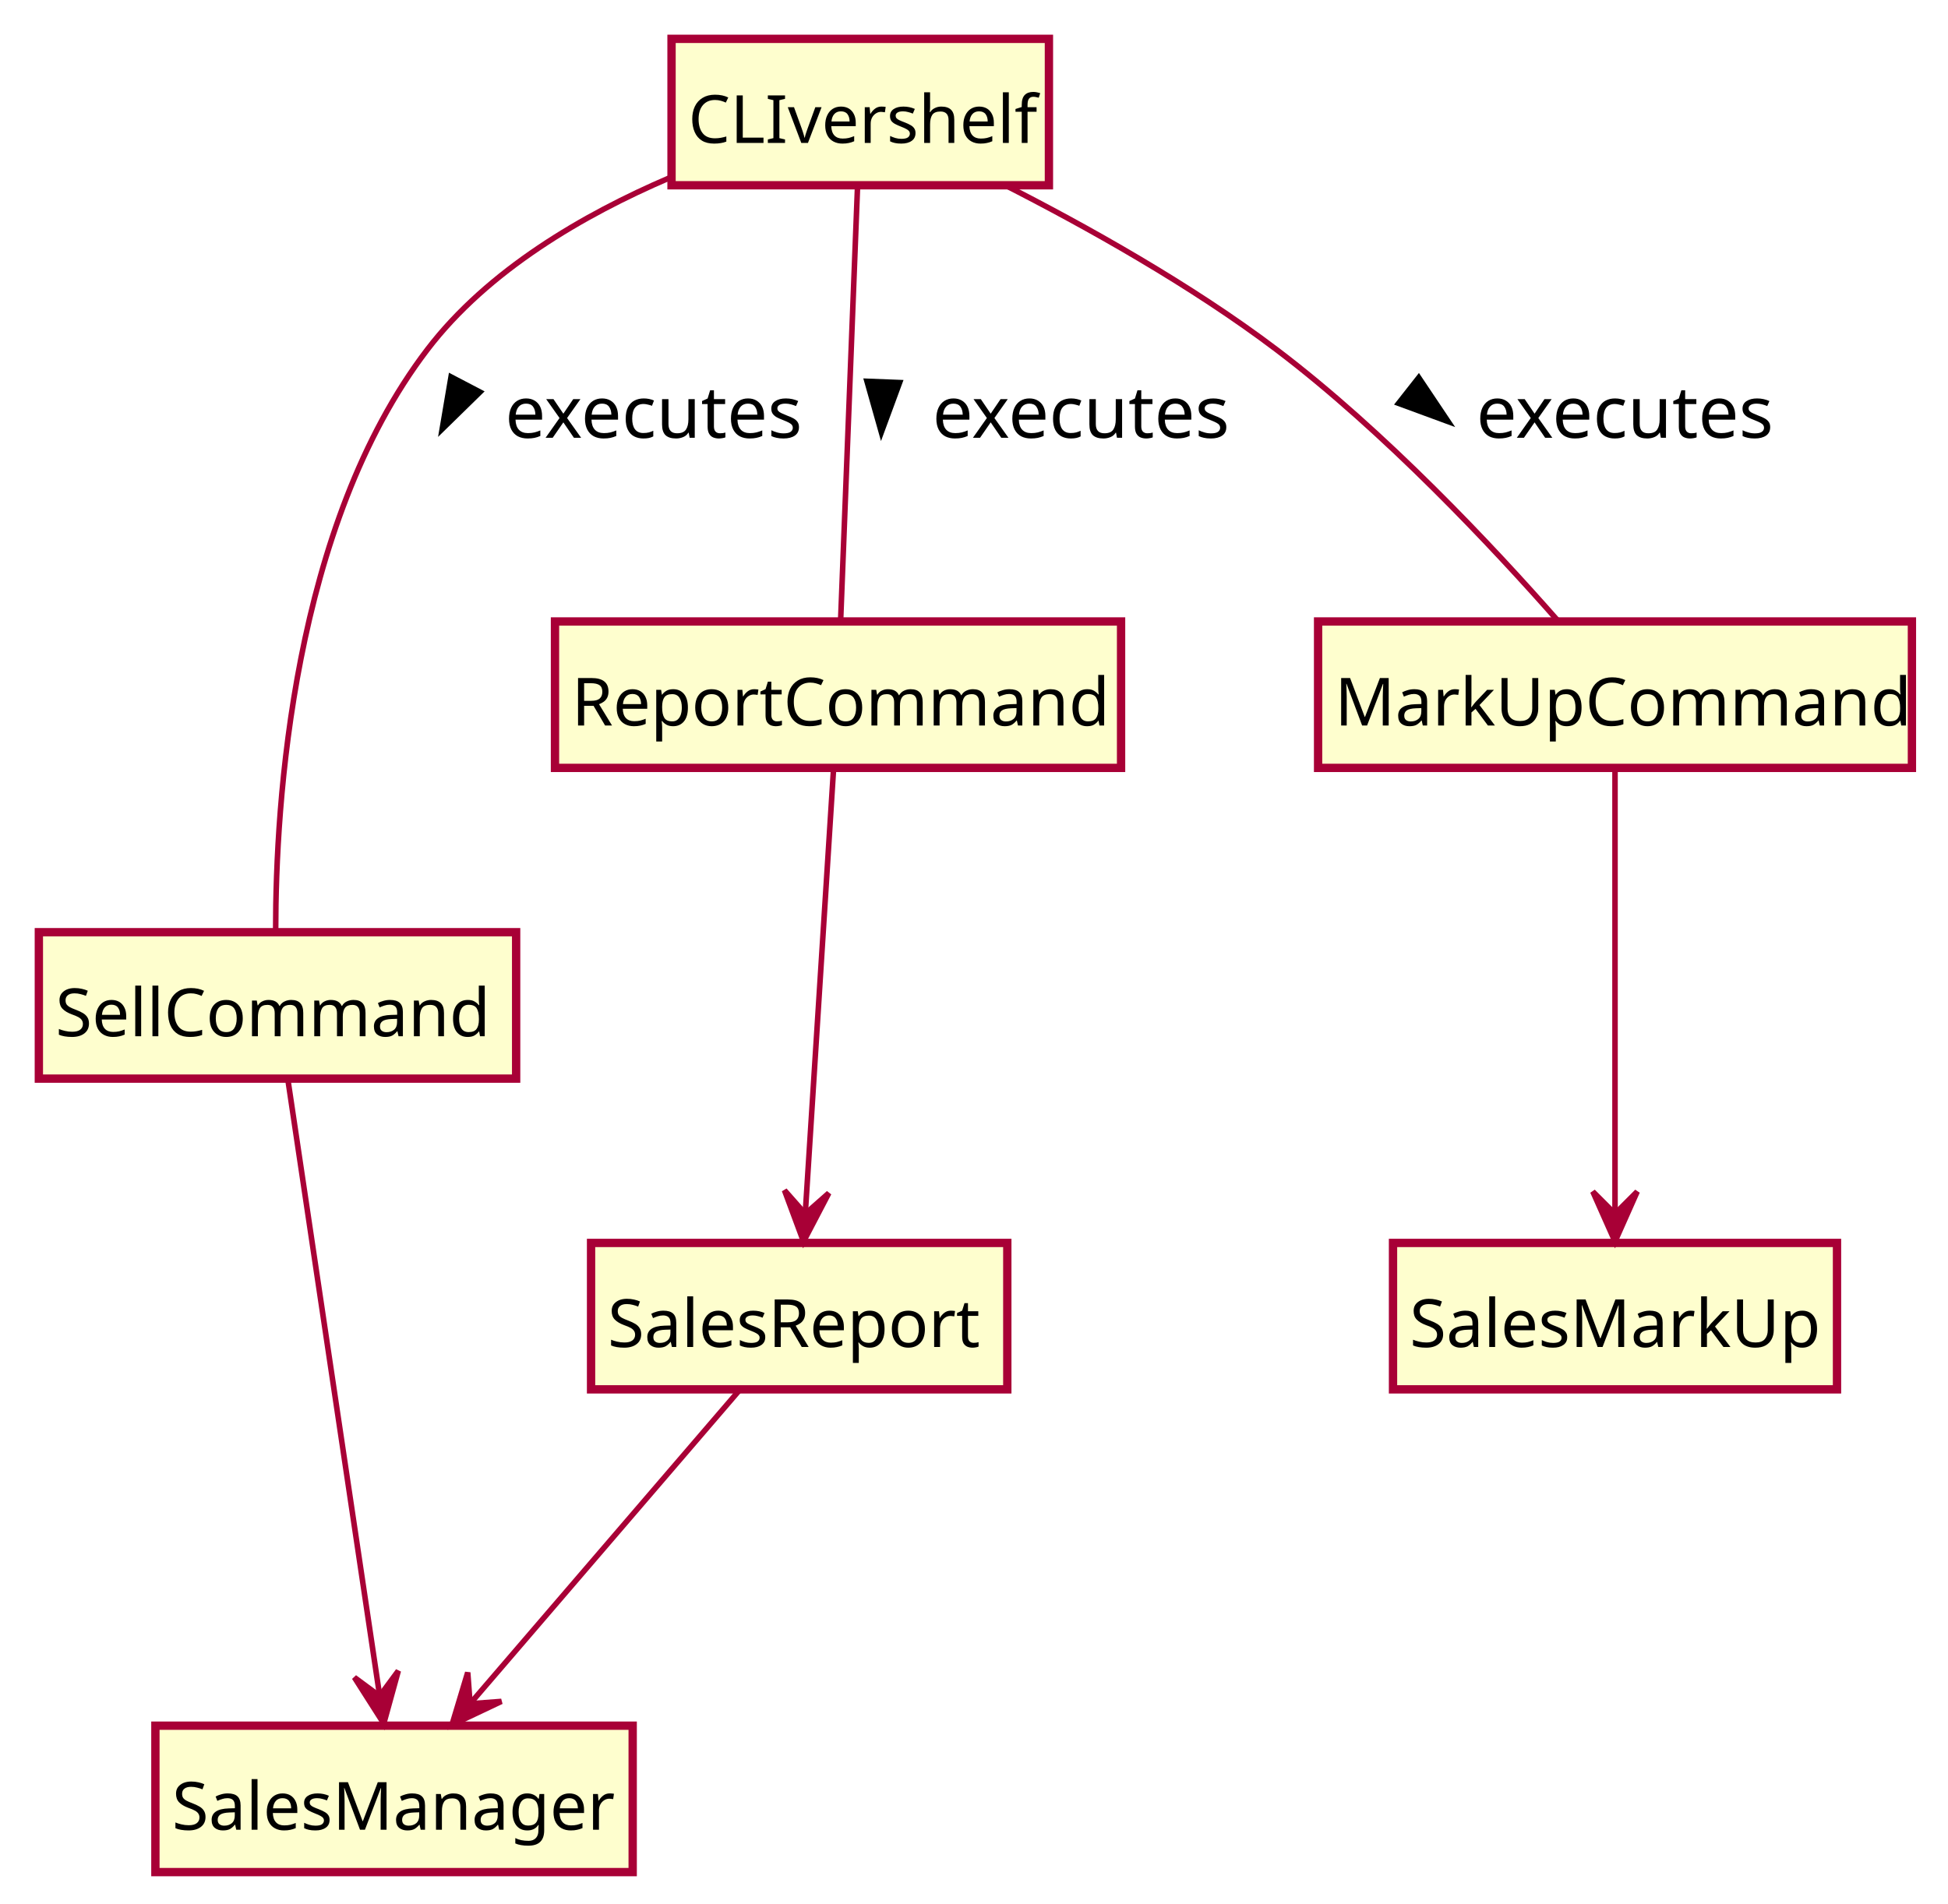
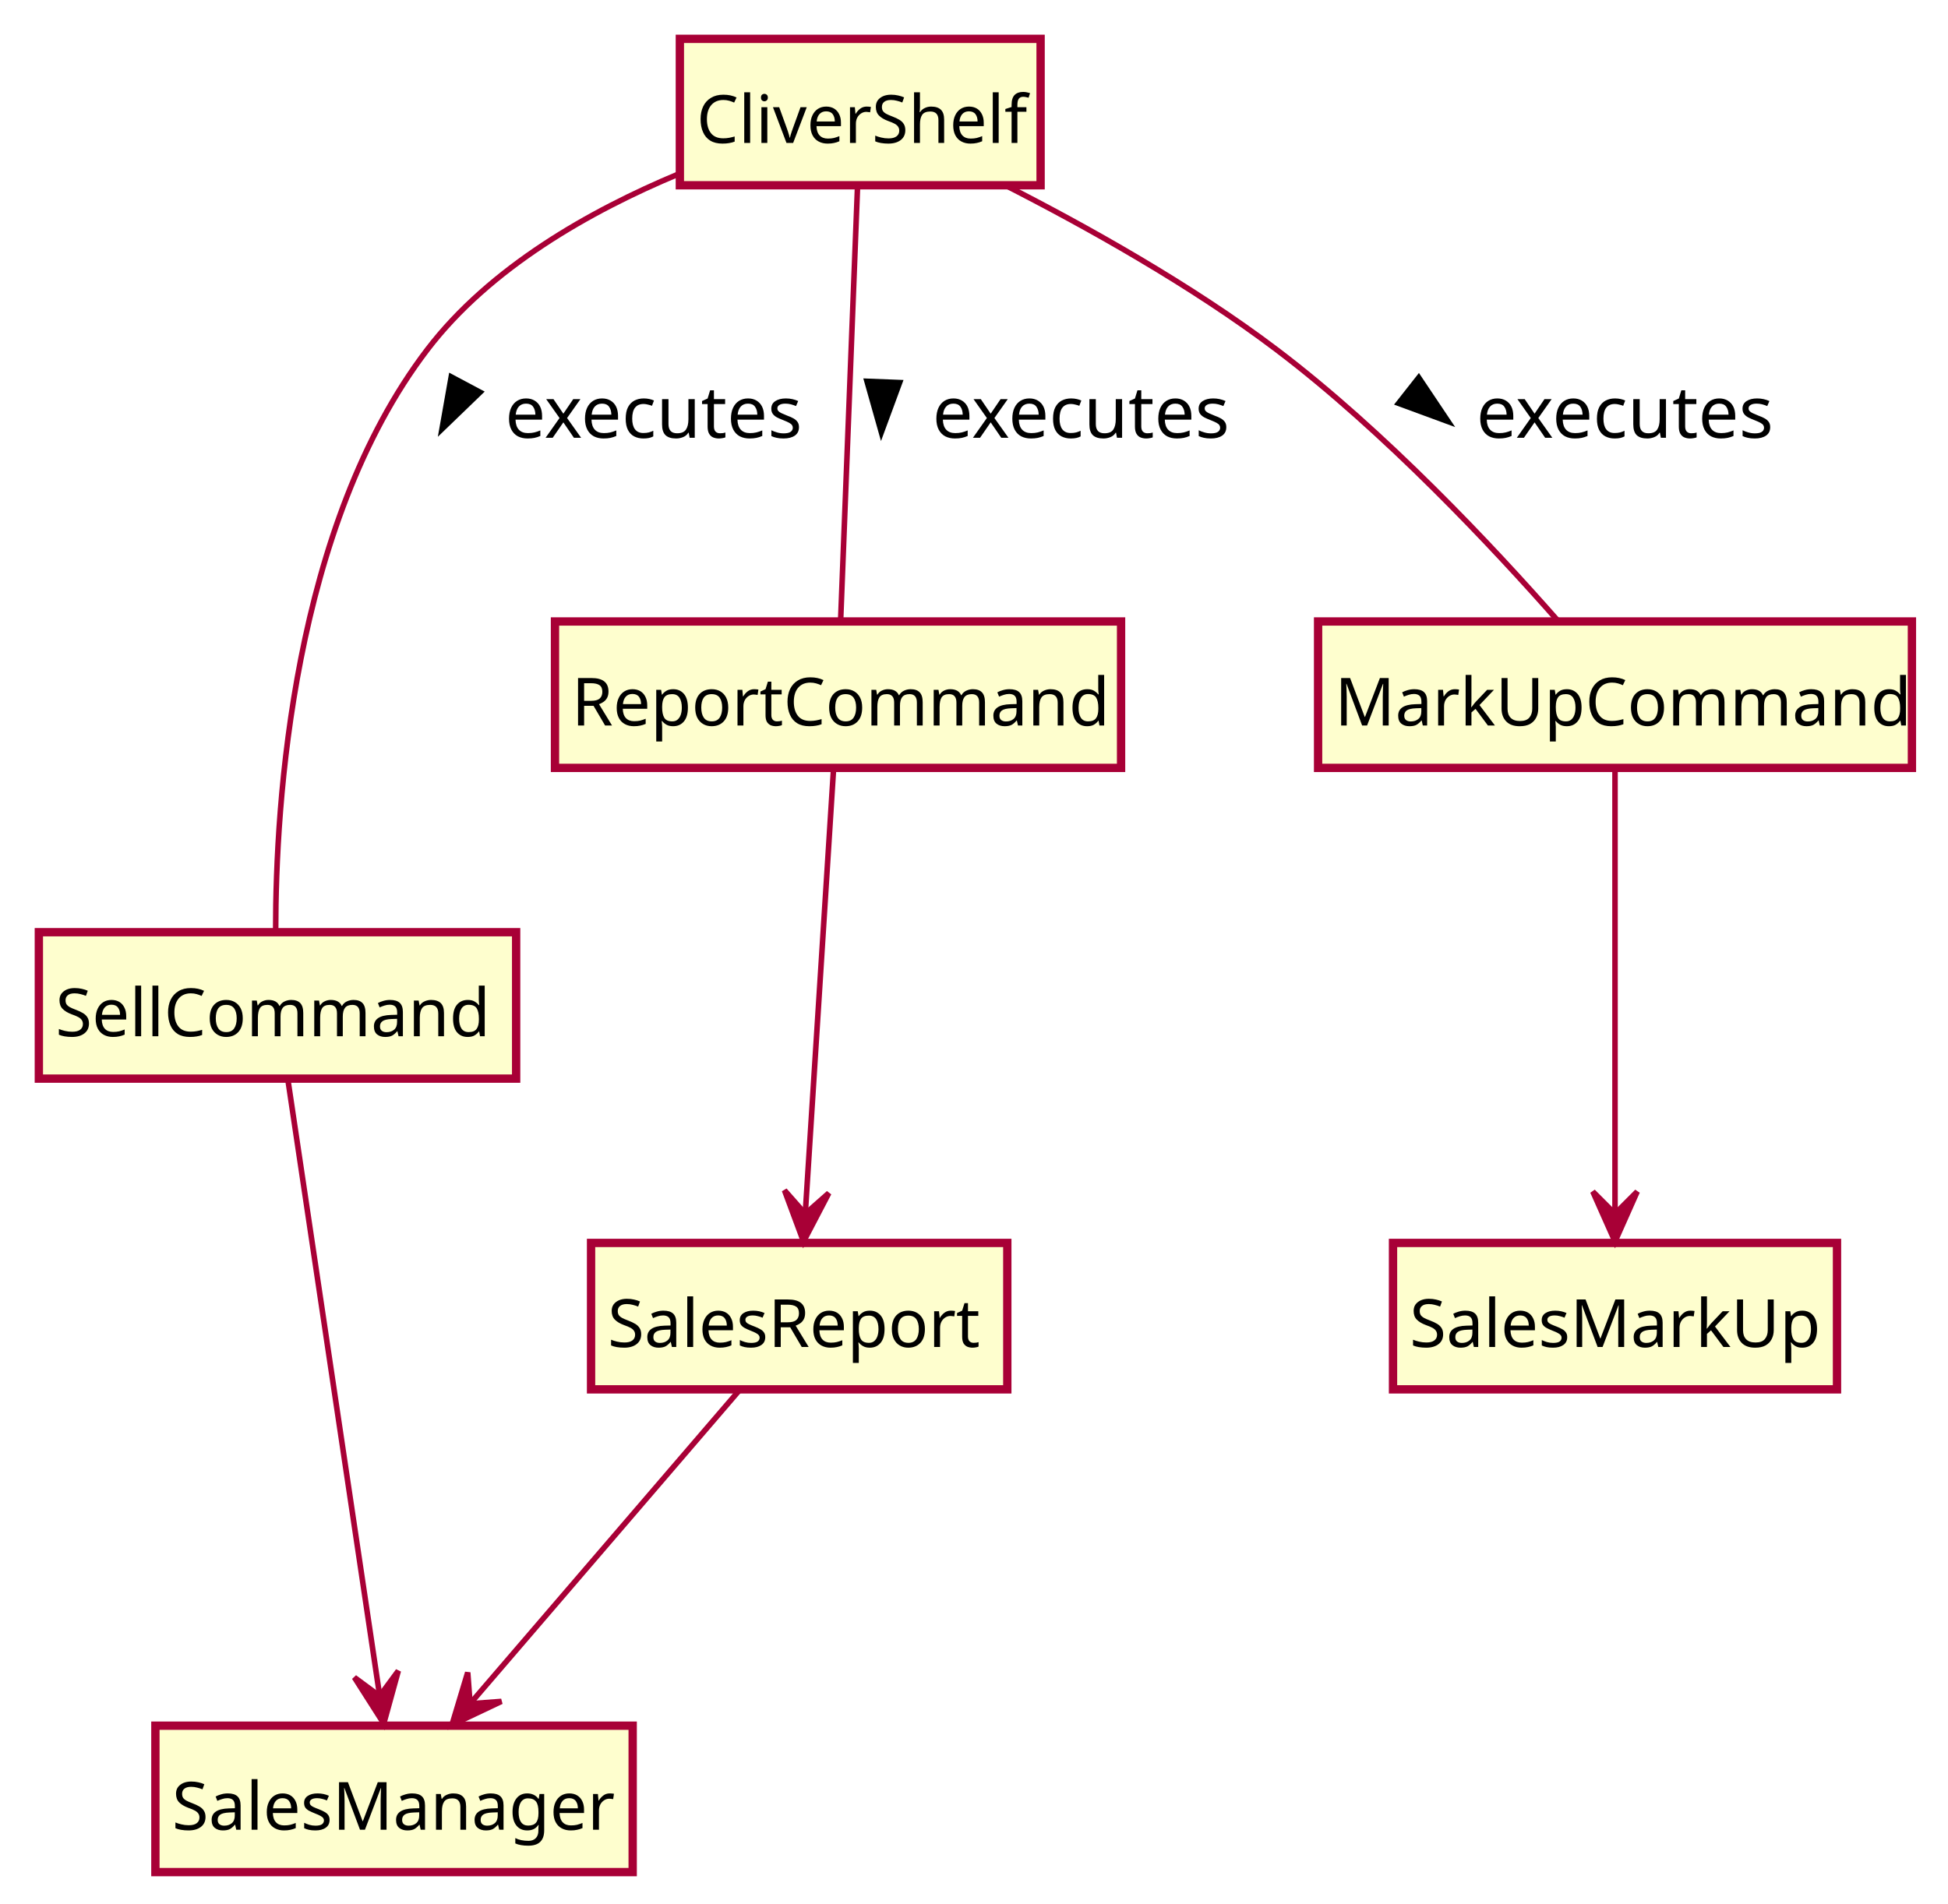
<svg xmlns="http://www.w3.org/2000/svg" contentScriptType="application/ecmascript" contentStyleType="text/css" height="343px" preserveAspectRatio="none" style="width:351px;height:343px;background:#FFFFFF;" version="1.1" viewBox="0 0 351 343" width="351px" zoomAndPan="magnify">
  <defs />
  <g>
-     <rect codeLine="5" fill="#FEFECE" height="26.389" id="CLIvershelf" style="stroke:#A80036;stroke-width:1.5;" width="68" x="121" y="7" />
-     <text fill="#000000" font-family="sans-serif" font-size="12" lengthAdjust="spacing" textLength="62" x="124" y="25.752">CLIvershelf</text>
+     <rect codeLine="5" fill="#FEFECE" height="26.389" id="CliverShelf" style="stroke:#A80036;stroke-width:1.5;" width="65" x="122.5" y="7" />
+     <text fill="#000000" font-family="sans-serif" font-size="12" lengthAdjust="spacing" textLength="59" x="125.5" y="25.752">CliverShelf</text>
    <rect codeLine="6" fill="#FEFECE" height="26.389" id="SalesManager" style="stroke:#A80036;stroke-width:1.5;" width="86" x="28" y="311" />
    <text fill="#000000" font-family="sans-serif" font-size="12" lengthAdjust="spacing" textLength="80" x="31" y="329.752">SalesManager</text>
    <rect codeLine="7" fill="#FEFECE" height="26.389" id="SellCommand" style="stroke:#A80036;stroke-width:1.5;" width="86" x="7" y="168" />
    <text fill="#000000" font-family="sans-serif" font-size="12" lengthAdjust="spacing" textLength="80" x="10" y="186.752">SellCommand</text>
    <rect codeLine="8" fill="#FEFECE" height="26.389" id="ReportCommand" style="stroke:#A80036;stroke-width:1.5;" width="102" x="100" y="112" />
    <text fill="#000000" font-family="sans-serif" font-size="12" lengthAdjust="spacing" textLength="96" x="103" y="130.752">ReportCommand</text>
    <rect codeLine="9" fill="#FEFECE" height="26.389" id="MarkUpCommand" style="stroke:#A80036;stroke-width:1.5;" width="107" x="237.5" y="112" />
    <text fill="#000000" font-family="sans-serif" font-size="12" lengthAdjust="spacing" textLength="101" x="240.5" y="130.752">MarkUpCommand</text>
    <rect codeLine="10" fill="#FEFECE" height="26.389" id="SalesReport" style="stroke:#A80036;stroke-width:1.5;" width="75" x="106.5" y="224" />
    <text fill="#000000" font-family="sans-serif" font-size="12" lengthAdjust="spacing" textLength="69" x="109.5" y="242.752">SalesReport</text>
    <rect fill="#FEFECE" height="26.389" id="SalesMarkUp" style="stroke:#A80036;stroke-width:1.5;" width="80" x="251" y="224" />
    <text fill="#000000" font-family="sans-serif" font-size="12" lengthAdjust="spacing" textLength="74" x="254" y="242.752">SalesMarkUp</text>
-     <path codeLine="13" d="M154.53,33.22 C153.76,53.04 152.24,91.98 151.47,111.8 " fill="none" id="CLIvershelf-ReportCommand" style="stroke:#A80036;stroke-width:1.0;" />
+     <path codeLine="13" d="M154.53,33.22 C153.76,53.04 152.24,91.98 151.47,111.8 " fill="none" id="CliverShelf-ReportCommand" style="stroke:#A80036;stroke-width:1.0;" />
    <polygon fill="#000000" points="158.805,77.873,162.094,68.95,156.221,68.721,158.805,77.873" style="stroke:#000000;stroke-width:1.0;" />
    <text fill="#000000" font-family="sans-serif" font-size="13" lengthAdjust="spacing" textLength="53" x="168" y="78.898">executes</text>
-     <path codeLine="14" d="M120.64,32.05 C105.15,38.69 87.92,48.69 77,63 C52.72,94.82 49.67,144.72 49.67,167.68 " fill="none" id="CLIvershelf-SellCommand" style="stroke:#A80036;stroke-width:1.0;" />
-     <polygon fill="#000000" points="79.682,77.307,86.479,70.656,81.271,67.931,79.682,77.307" style="stroke:#000000;stroke-width:1.0;" />
+     <path codeLine="14" d="M122.22,31.38 C106.33,38.01 88.29,48.21 77,63 C52.72,94.82 49.67,144.72 49.67,167.68 " fill="none" id="CliverShelf-SellCommand" style="stroke:#A80036;stroke-width:1.0;" />
+     <polygon fill="#000000" points="79.651,77.291,86.495,70.687,81.306,67.925,79.651,77.291" style="stroke:#000000;stroke-width:1.0;" />
    <text fill="#000000" font-family="sans-serif" font-size="13" lengthAdjust="spacing" textLength="53" x="91" y="78.898">executes</text>
-     <path codeLine="15" d="M180.73,33.18 C195.73,40.81 214.65,51.38 230,63 C249.58,77.82 269.11,98.69 280.62,111.77 " fill="none" id="CLIvershelf-MarkUpCommand" style="stroke:#A80036;stroke-width:1.0;" />
+     <path codeLine="15" d="M180.73,33.18 C195.73,40.81 214.65,51.38 230,63 C249.58,77.82 269.11,98.69 280.62,111.77 " fill="none" id="CliverShelf-MarkUpCommand" style="stroke:#A80036;stroke-width:1.0;" />
    <polygon fill="#000000" points="260.93,75.969,255.638,68.066,252.004,72.686,260.93,75.969" style="stroke:#000000;stroke-width:1.0;" />
    <text fill="#000000" font-family="sans-serif" font-size="13" lengthAdjust="spacing" textLength="53" x="266" y="78.898">executes</text>
    <path codeLine="17" d="M150.22,138.19 C148.98,157.77 146.53,196.28 145.1,218.69 " fill="none" id="ReportCommand-to-SalesReport" style="stroke:#A80036;stroke-width:1.0;" />
    <polygon fill="#A80036" points="144.78,223.75,149.338,215.019,145.095,218.76,141.354,214.516,144.78,223.75" style="stroke:#A80036;stroke-width:1.0;" />
    <path codeLine="18" d="M133.54,250.18 C120.75,265.07 99.05,290.34 84.87,306.85 " fill="none" id="SalesReport-to-SalesManager" style="stroke:#A80036;stroke-width:1.0;" />
    <polygon fill="#A80036" points="81.44,310.84,90.342,306.626,84.701,307.05,84.278,301.409,81.44,310.84" style="stroke:#A80036;stroke-width:1.0;" />
    <path codeLine="19" d="M291,138.19 C291,157.77 291,196.28 291,218.69 " fill="none" id="MarkUpCommand-to-SalesMarkUp" style="stroke:#A80036;stroke-width:1.0;" />
    <polygon fill="#A80036" points="291,223.75,295,214.75,291,218.75,287,214.75,291,223.75" style="stroke:#A80036;stroke-width:1.0;" />
    <path codeLine="20" d="M51.79,194.02 C55.51,218.97 64.07,276.48 68.4,305.53 " fill="none" id="SellCommand-to-SalesManager" style="stroke:#A80036;stroke-width:1.0;" />
    <polygon fill="#A80036" points="69.15,310.61,71.768,301.115,68.407,305.666,63.857,302.304,69.15,310.61" style="stroke:#A80036;stroke-width:1.0;" />
  </g>
</svg>
